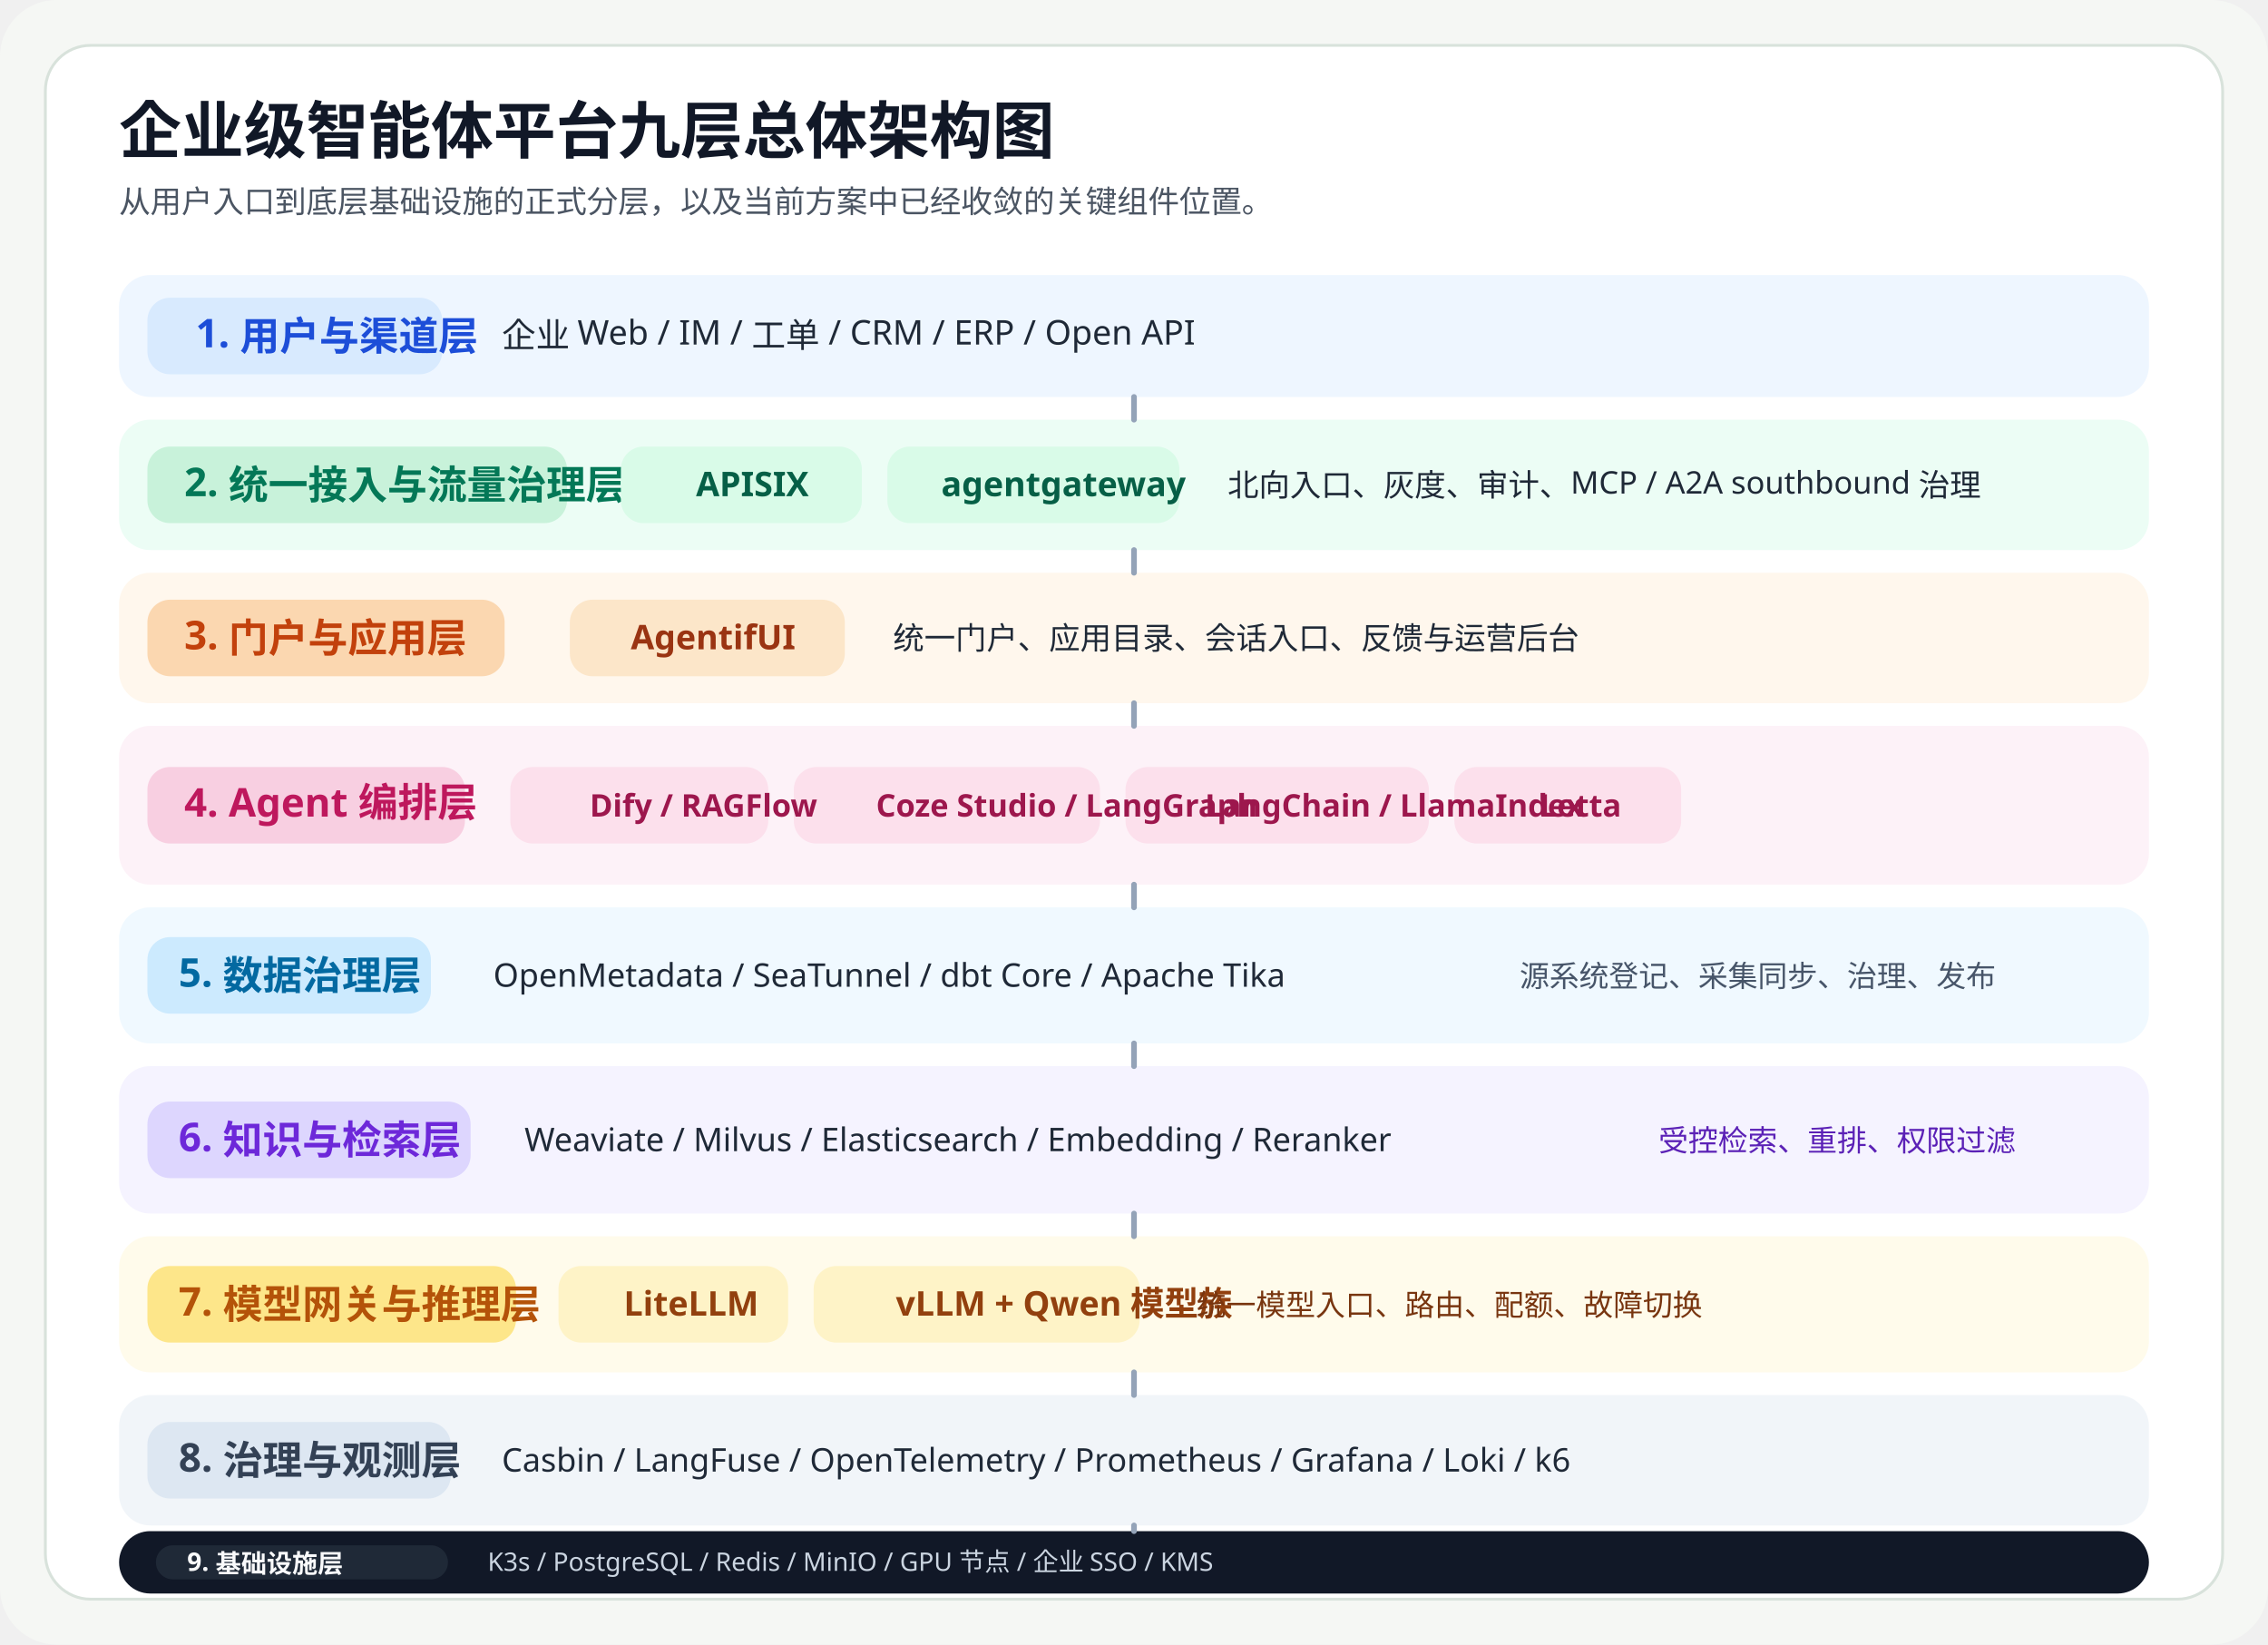
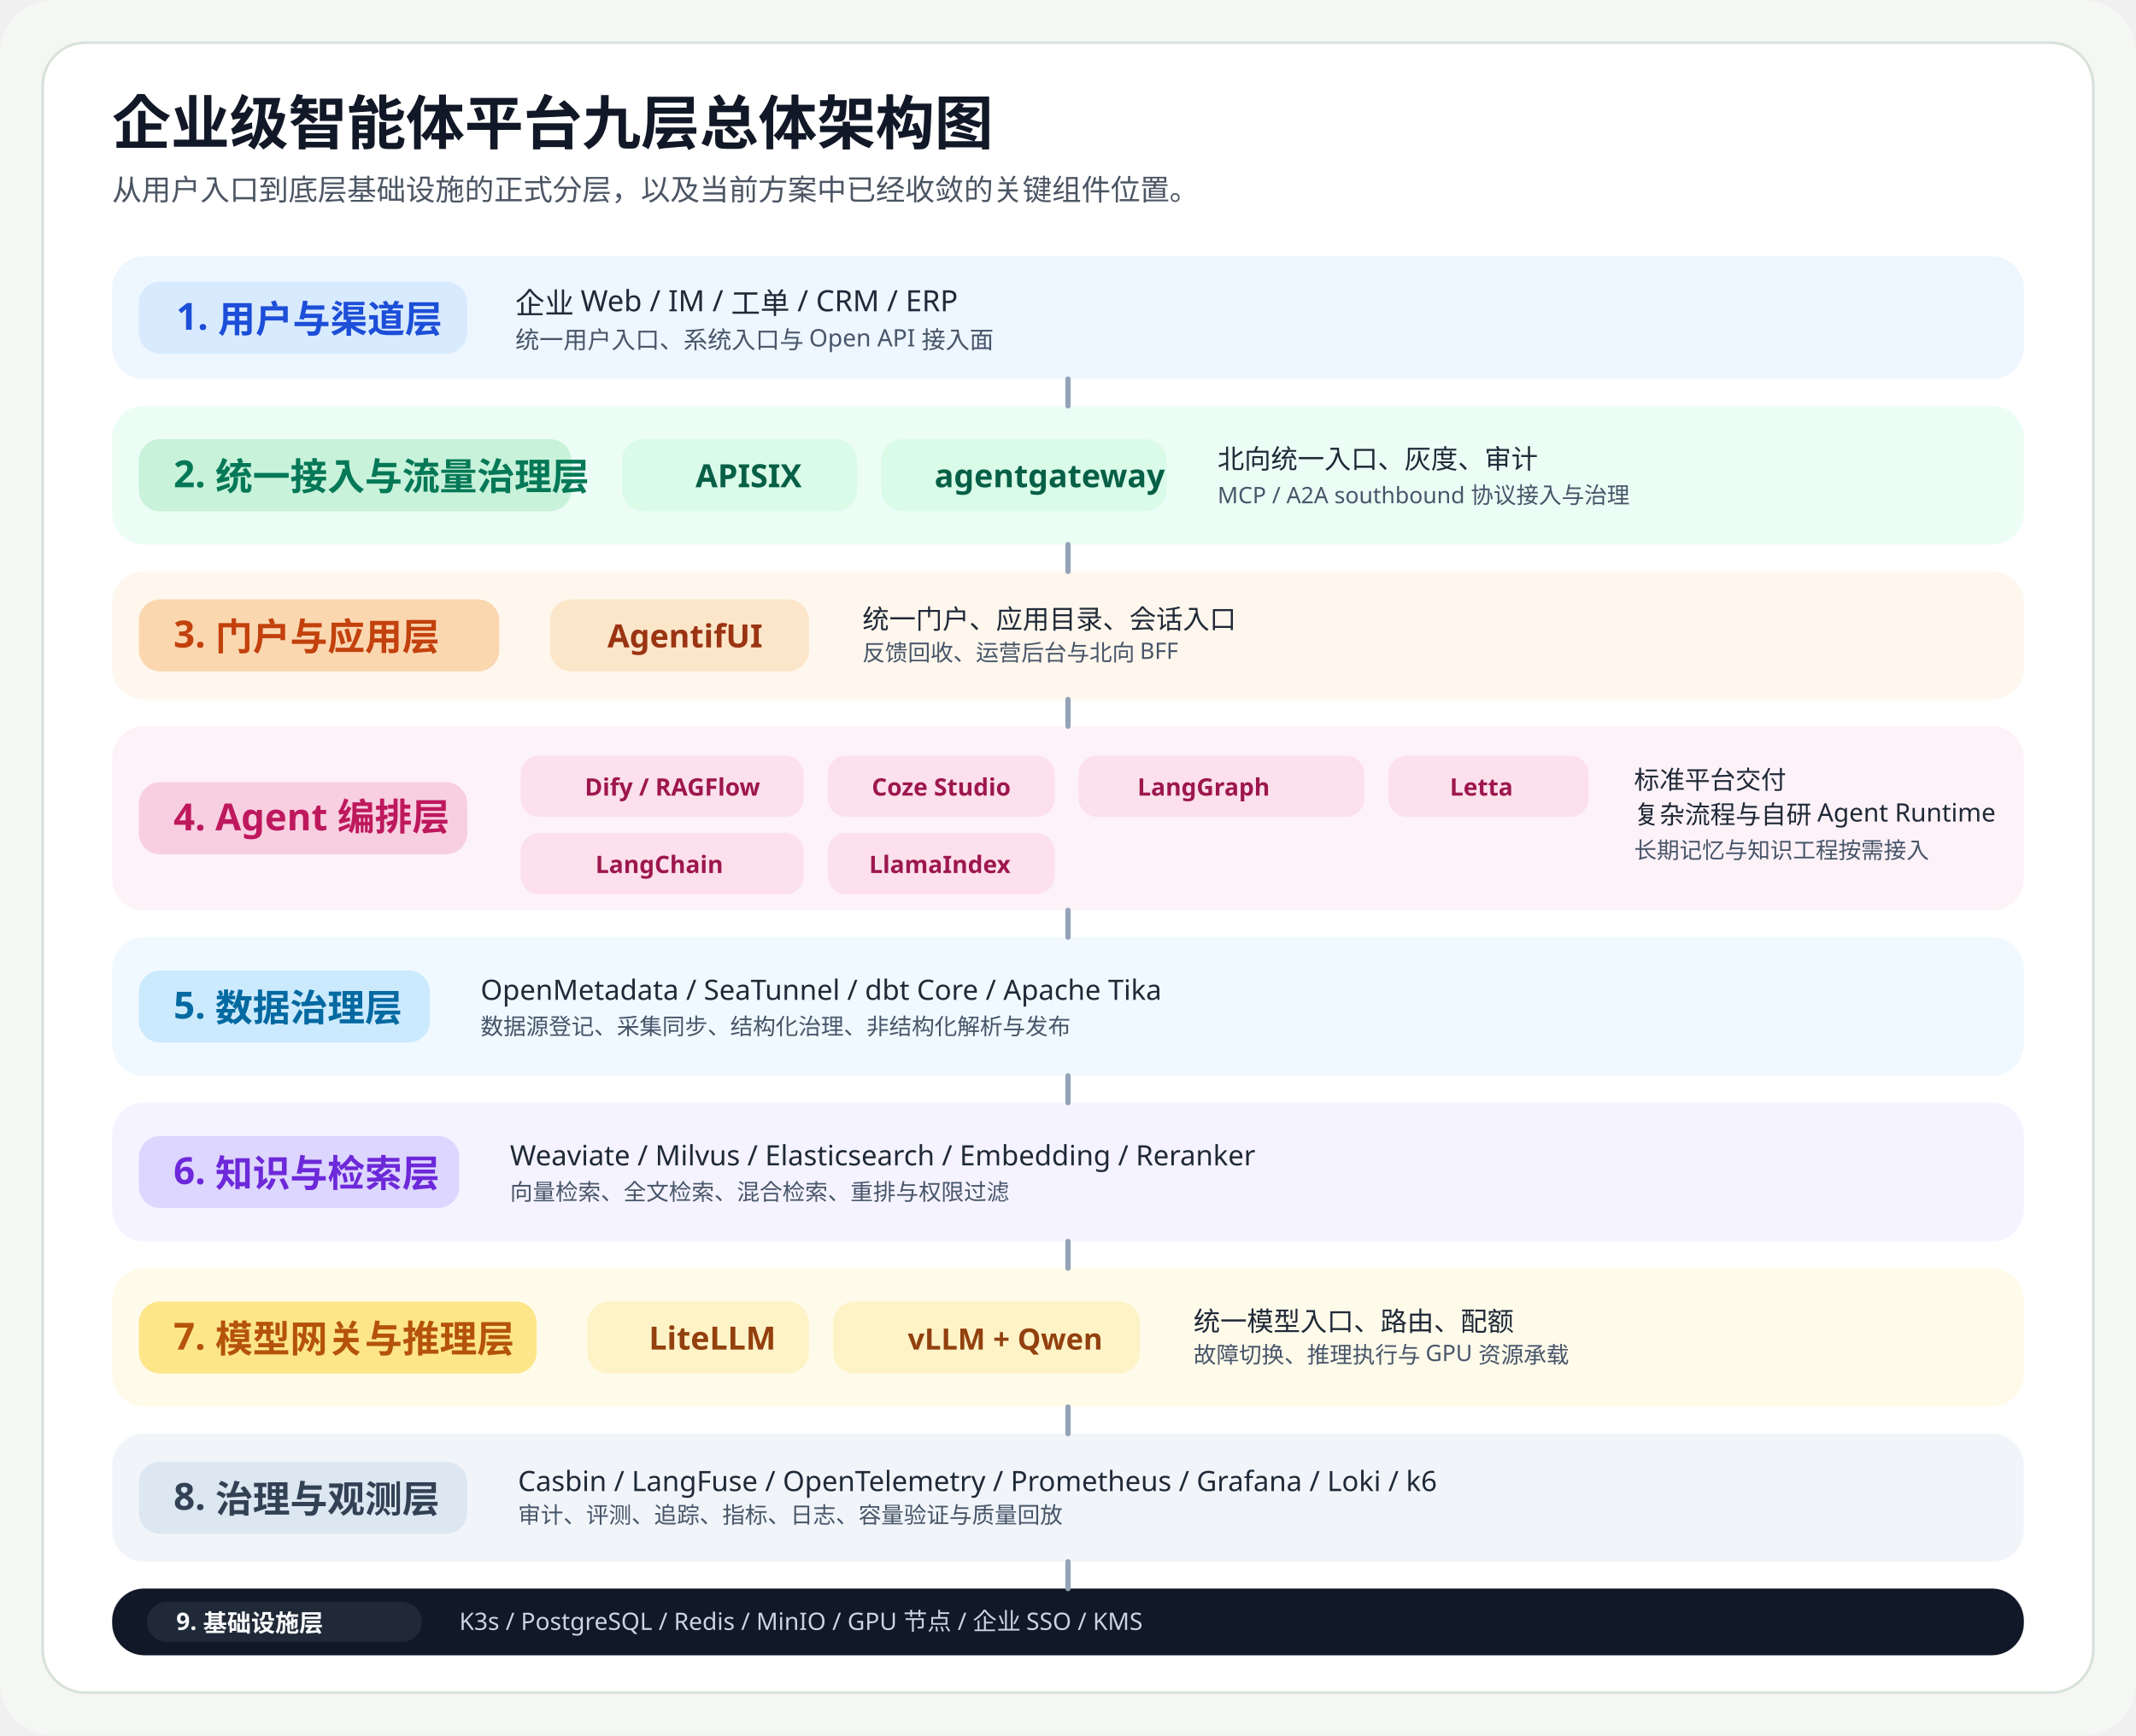
- <svg xmlns="http://www.w3.org/2000/svg" width="1600" height="1160" viewBox="0 0 1600 1160" fill="none">
-   <rect width="1600" height="1160" rx="40" fill="#F5F7F4" />
-   <rect x="32" y="32" width="1536" height="1096" rx="32" fill="#FFFFFF" stroke="#D8E2DB" stroke-width="2" />
+ <svg xmlns="http://www.w3.org/2000/svg" width="1600" height="1300" viewBox="0 0 1600 1300" fill="none">
+   <rect width="1600" height="1300" rx="40" fill="#F5F7F4" />
+   <rect x="32" y="32" width="1536" height="1236" rx="32" fill="#FFFFFF" stroke="#D8E2DB" stroke-width="2" />
  <text x="84" y="108" fill="#111827" font-size="44" font-family="IBM Plex Sans, PingFang SC, Microsoft YaHei, sans-serif" font-weight="700">企业级智能体平台九层总体架构图</text>
  <text x="84" y="150" fill="#4B5563" font-size="22" font-family="IBM Plex Sans, PingFang SC, Microsoft YaHei, sans-serif">从用户入口到底层基础设施的正式分层，以及当前方案中已经收敛的关键组件位置。</text>
  <g font-family="IBM Plex Sans, PingFang SC, Microsoft YaHei, sans-serif">
-     <rect x="84" y="194" width="1432" height="86" rx="22" fill="#EEF6FF" />
-     <rect x="104" y="210" width="208" height="54" rx="16" fill="#D8EAFE" />
-     <text x="138" y="245" fill="#1D4ED8" font-size="28" font-weight="700">1. 用户与渠道层</text>
-     <text x="354" y="245" fill="#1F2937" font-size="24">企业 Web / IM / 工单 / CRM / ERP / Open API</text>
-     <rect x="84" y="296" width="1432" height="92" rx="22" fill="#ECFDF5" />
-     <rect x="104" y="315" width="296" height="54" rx="16" fill="#C8F2DA" />
-     <text x="130" y="350" fill="#047857" font-size="28" font-weight="700">2. 统一接入与流量治理层</text>
-     <rect x="438" y="315" width="170" height="54" rx="16" fill="#D9FBE8" />
-     <rect x="626" y="315" width="206" height="54" rx="16" fill="#D9FBE8" />
-     <text x="491" y="350" fill="#065F46" font-size="24" font-weight="600">APISIX</text>
-     <text x="664" y="350" fill="#065F46" font-size="24" font-weight="600">agentgateway</text>
-     <text x="866" y="350" fill="#1F2937" font-size="22">北向入口、灰度、审计、MCP / A2A southbound 治理</text>
-     <rect x="84" y="404" width="1432" height="92" rx="22" fill="#FFF7ED" />
-     <rect x="104" y="423" width="252" height="54" rx="16" fill="#FBD7B0" />
-     <text x="130" y="458" fill="#C2410C" font-size="28" font-weight="700">3. 门户与应用层</text>
-     <rect x="402" y="423" width="194" height="54" rx="16" fill="#FCE6C9" />
-     <text x="445" y="458" fill="#9A3412" font-size="24" font-weight="600">AgentifUI</text>
-     <text x="630" y="458" fill="#1F2937" font-size="22">统一门户、应用目录、会话入口、反馈与运营后台</text>
-     <rect x="84" y="512" width="1432" height="112" rx="22" fill="#FDF2F8" />
-     <rect x="104" y="541" width="224" height="54" rx="16" fill="#F8CFE1" />
-     <text x="130" y="576" fill="#BE185D" font-size="28" font-weight="700">4. Agent 编排层</text>
-     <rect x="360" y="541" width="182" height="54" rx="16" fill="#FCE0EC" />
-     <rect x="560" y="541" width="216" height="54" rx="16" fill="#FCE0EC" />
-     <rect x="794" y="541" width="214" height="54" rx="16" fill="#FCE0EC" />
-     <rect x="1026" y="541" width="160" height="54" rx="16" fill="#FCE0EC" />
-     <text x="416" y="576" fill="#9D174D" font-size="22" font-weight="600">Dify / RAGFlow</text>
-     <text x="618" y="576" fill="#9D174D" font-size="22" font-weight="600">Coze Studio / LangGraph</text>
-     <text x="850" y="576" fill="#9D174D" font-size="22" font-weight="600">LangChain / LlamaIndex</text>
-     <text x="1086" y="576" fill="#9D174D" font-size="22" font-weight="600">Letta</text>
-     <rect x="84" y="640" width="1432" height="96" rx="22" fill="#F0F9FF" />
-     <rect x="104" y="661" width="200" height="54" rx="16" fill="#CCEAFE" />
-     <text x="126" y="696" fill="#0369A1" font-size="28" font-weight="700">5. 数据治理层</text>
-     <text x="348" y="696" fill="#1F2937" font-size="23">OpenMetadata / SeaTunnel / dbt Core / Apache Tika</text>
-     <text x="1072" y="696" fill="#475569" font-size="21">源系统登记、采集同步、治理、发布</text>
-     <rect x="84" y="752" width="1432" height="104" rx="22" fill="#F5F3FF" />
-     <rect x="104" y="777" width="228" height="54" rx="16" fill="#DDD6FE" />
-     <text x="126" y="812" fill="#6D28D9" font-size="28" font-weight="700">6. 知识与检索层</text>
-     <text x="370" y="812" fill="#1F2937" font-size="23">Weaviate / Milvus / Elasticsearch / Embedding / Reranker</text>
-     <text x="1170" y="812" fill="#5B21B6" font-size="21">受控检索、重排、权限过滤</text>
-     <rect x="84" y="872" width="1432" height="96" rx="22" fill="#FFFBEB" />
-     <rect x="104" y="893" width="260" height="54" rx="16" fill="#FDE68A" />
-     <text x="126" y="928" fill="#B45309" font-size="28" font-weight="700">7. 模型网关与推理层</text>
-     <rect x="394" y="893" width="162" height="54" rx="16" fill="#FEF3C7" />
-     <rect x="574" y="893" width="230" height="54" rx="16" fill="#FEF3C7" />
-     <text x="440" y="928" fill="#92400E" font-size="24" font-weight="600">LiteLLM</text>
-     <text x="632" y="928" fill="#92400E" font-size="24" font-weight="600">vLLM + Qwen 模型族</text>
-     <text x="844" y="928" fill="#78350F" font-size="21">统一模型入口、路由、配额、故障切换</text>
-     <rect x="84" y="984" width="1432" height="92" rx="22" fill="#F1F5F9" />
-     <rect x="104" y="1003" width="214" height="54" rx="16" fill="#DDE7F2" />
-     <text x="126" y="1038" fill="#334155" font-size="28" font-weight="700">8. 治理与观测层</text>
-     <text x="354" y="1038" fill="#1F2937" font-size="23">Casbin / LangFuse / OpenTelemetry / Prometheus / Grafana / Loki / k6</text>
-     <rect x="84" y="1092" width="1432" height="0" rx="0" fill="none" />
+     <rect x="84" y="192" width="1432" height="92" rx="24" fill="#EEF6FF" />
+     <rect x="104" y="211" width="246" height="54" rx="16" fill="#D8EAFE" />
+     <text x="132" y="247" fill="#1D4ED8" font-size="28" font-weight="700">1. 用户与渠道层</text>
+     <text x="386" y="235" fill="#1F2937" font-size="22">企业 Web / IM / 工单 / CRM / ERP</text>
+     <text x="386" y="261" fill="#475569" font-size="18">统一用户入口、系统入口与 Open API 接入面</text>
+     <rect x="84" y="304" width="1432" height="104" rx="24" fill="#ECFDF5" />
+     <rect x="104" y="329" width="324" height="54" rx="16" fill="#C8F2DA" />
+     <text x="130" y="365" fill="#047857" font-size="28" font-weight="700">2. 统一接入与流量治理层</text>
+     <rect x="466" y="329" width="176" height="54" rx="16" fill="#D9FBE8" />
+     <rect x="660" y="329" width="214" height="54" rx="16" fill="#D9FBE8" />
+     <text x="521" y="365" fill="#065F46" font-size="24" font-weight="600">APISIX</text>
+     <text x="700" y="365" fill="#065F46" font-size="24" font-weight="600">agentgateway</text>
+     <text x="912" y="351" fill="#1F2937" font-size="20">北向统一入口、灰度、审计</text>
+     <text x="912" y="377" fill="#475569" font-size="17">MCP / A2A southbound 协议接入与治理</text>
+     <rect x="84" y="428" width="1432" height="96" rx="24" fill="#FFF7ED" />
+     <rect x="104" y="449" width="270" height="54" rx="16" fill="#FBD7B0" />
+     <text x="130" y="485" fill="#C2410C" font-size="28" font-weight="700">3. 门户与应用层</text>
+     <rect x="412" y="449" width="194" height="54" rx="16" fill="#FCE6C9" />
+     <text x="455" y="485" fill="#9A3412" font-size="24" font-weight="600">AgentifUI</text>
+     <text x="646" y="471" fill="#1F2937" font-size="20">统一门户、应用目录、会话入口</text>
+     <text x="646" y="495" fill="#475569" font-size="17">反馈回收、运营后台与北向 BFF</text>
+     <rect x="84" y="544" width="1432" height="138" rx="24" fill="#FDF2F8" />
+     <rect x="104" y="586" width="246" height="54" rx="16" fill="#F8CFE1" />
+     <text x="130" y="622" fill="#BE185D" font-size="28" font-weight="700">4. Agent 编排层</text>
+     <rect x="390" y="566" width="212" height="46" rx="14" fill="#FCE0EC" />
+     <rect x="620" y="566" width="170" height="46" rx="14" fill="#FCE0EC" />
+     <rect x="808" y="566" width="214" height="46" rx="14" fill="#FCE0EC" />
+     <rect x="1040" y="566" width="150" height="46" rx="14" fill="#FCE0EC" />
+     <rect x="390" y="624" width="212" height="46" rx="14" fill="#FCE0EC" />
+     <rect x="620" y="624" width="170" height="46" rx="14" fill="#FCE0EC" />
+     <text x="438" y="596" fill="#9D174D" font-size="18" font-weight="600">Dify / RAGFlow</text>
+     <text x="653" y="596" fill="#9D174D" font-size="18" font-weight="600">Coze Studio</text>
+     <text x="852" y="596" fill="#9D174D" font-size="18" font-weight="600">LangGraph</text>
+     <text x="1086" y="596" fill="#9D174D" font-size="18" font-weight="600">Letta</text>
+     <text x="446" y="654" fill="#9D174D" font-size="18" font-weight="600">LangChain</text>
+     <text x="651" y="654" fill="#9D174D" font-size="18" font-weight="600">LlamaIndex</text>
+     <text x="1224" y="591" fill="#1F2937" font-size="19">标准平台交付</text>
+     <text x="1224" y="617" fill="#1F2937" font-size="19">复杂流程与自研 Agent Runtime</text>
+     <text x="1224" y="643" fill="#475569" font-size="17">长期记忆与知识工程按需接入</text>
+     <rect x="84" y="702" width="1432" height="104" rx="24" fill="#F0F9FF" />
+     <rect x="104" y="727" width="218" height="54" rx="16" fill="#CCEAFE" />
+     <text x="130" y="763" fill="#0369A1" font-size="28" font-weight="700">5. 数据治理层</text>
+     <text x="360" y="749" fill="#1F2937" font-size="21">OpenMetadata / SeaTunnel / dbt Core / Apache Tika</text>
+     <text x="360" y="775" fill="#475569" font-size="17">数据源登记、采集同步、结构化治理、非结构化解析与发布</text>
+     <rect x="84" y="826" width="1432" height="104" rx="24" fill="#F5F3FF" />
+     <rect x="104" y="851" width="240" height="54" rx="16" fill="#DDD6FE" />
+     <text x="130" y="887" fill="#6D28D9" font-size="28" font-weight="700">6. 知识与检索层</text>
+     <text x="382" y="873" fill="#1F2937" font-size="21">Weaviate / Milvus / Elasticsearch / Embedding / Reranker</text>
+     <text x="382" y="899" fill="#475569" font-size="17">向量检索、全文检索、混合检索、重排与权限过滤</text>
+     <rect x="84" y="950" width="1432" height="104" rx="24" fill="#FFFBEB" />
+     <rect x="104" y="975" width="298" height="54" rx="16" fill="#FDE68A" />
+     <text x="130" y="1011" fill="#B45309" font-size="28" font-weight="700">7. 模型网关与推理层</text>
+     <rect x="440" y="975" width="166" height="54" rx="16" fill="#FEF3C7" />
+     <rect x="624" y="975" width="230" height="54" rx="16" fill="#FEF3C7" />
+     <text x="486" y="1011" fill="#92400E" font-size="24" font-weight="600">LiteLLM</text>
+     <text x="680" y="1011" fill="#92400E" font-size="22" font-weight="600">vLLM + Qwen</text>
+     <text x="894" y="997" fill="#1F2937" font-size="20">统一模型入口、路由、配额</text>
+     <text x="894" y="1021" fill="#475569" font-size="17">故障切换、推理执行与 GPU 资源承载</text>
+     <rect x="84" y="1074" width="1432" height="96" rx="24" fill="#F1F5F9" />
+     <rect x="104" y="1095" width="246" height="54" rx="16" fill="#DDE7F2" />
+     <text x="130" y="1131" fill="#334155" font-size="28" font-weight="700">8. 治理与观测层</text>
+     <text x="388" y="1117" fill="#1F2937" font-size="21">Casbin / LangFuse / OpenTelemetry / Prometheus / Grafana / Loki / k6</text>
+     <text x="388" y="1141" fill="#475569" font-size="17">审计、评测、追踪、指标、日志、容量验证与质量回放</text>
+     <rect x="84" y="1190" width="1432" height="50" rx="24" fill="#111827" />
+     <rect x="110" y="1200" width="206" height="30" rx="15" fill="#1F2937" />
+     <text x="132" y="1221" fill="#F9FAFB" font-size="18" font-weight="600">9. 基础设施层</text>
+     <text x="344" y="1221" fill="#CBD5E1" font-size="18">K3s / PostgreSQL / Redis / MinIO / GPU 节点 / 企业 SSO / KMS</text>
  </g>
-   <rect x="84" y="1094" width="1432" height="0" fill="none" />
-   <g font-family="IBM Plex Sans, PingFang SC, Microsoft YaHei, sans-serif">
-     <rect x="84" y="1094" width="1432" height="0" fill="none" />
-     <rect x="84" y="1094" width="1432" height="0" fill="none" />
-   </g>
-   <g font-family="IBM Plex Sans, PingFang SC, Microsoft YaHei, sans-serif">
-     <rect x="84" y="1088" width="1432" height="0" fill="none" />
-   </g>
-   <g font-family="IBM Plex Sans, PingFang SC, Microsoft YaHei, sans-serif">
-     <rect x="84" y="1080" width="1432" height="0" fill="none" />
-   </g>
-   <g font-family="IBM Plex Sans, PingFang SC, Microsoft YaHei, sans-serif">
-     <rect x="84" y="1084" width="1432" height="0" fill="none" />
-   </g>
-   <g font-family="IBM Plex Sans, PingFang SC, Microsoft YaHei, sans-serif">
-     <rect x="84" y="1086" width="1432" height="0" fill="none" />
-   </g>
-   <g font-family="IBM Plex Sans, PingFang SC, Microsoft YaHei, sans-serif">
-     <rect x="84" y="1086" width="1432" height="0" fill="none" />
-   </g>
-   <g font-family="IBM Plex Sans, PingFang SC, Microsoft YaHei, sans-serif">
-     <rect x="84" y="1088" width="1432" height="0" fill="none" />
-   </g>
-   <g font-family="IBM Plex Sans, PingFang SC, Microsoft YaHei, sans-serif">
-     <rect x="84" y="1088" width="1432" height="0" fill="none" />
-   </g>
-   <g font-family="IBM Plex Sans, PingFang SC, Microsoft YaHei, sans-serif">
-     <rect x="84" y="1088" width="1432" height="0" fill="none" />
-     <rect x="84" y="1080" width="1432" height="44" rx="22" fill="#111827" />
-     <rect x="110" y="1090" width="206" height="24" rx="12" fill="#1F2937" />
-     <text x="132" y="1108" fill="#F9FAFB" font-size="18" font-weight="600">9. 基础设施层</text>
-     <text x="344" y="1108" fill="#CBD5E1" font-size="18">K3s / PostgreSQL / Redis / MinIO / GPU 节点 / 企业 SSO / KMS</text>
-   </g>
-   <path d="M800 280V296" stroke="#94A3B8" stroke-width="4" stroke-linecap="round" />
-   <path d="M800 388V404" stroke="#94A3B8" stroke-width="4" stroke-linecap="round" />
-   <path d="M800 496V512" stroke="#94A3B8" stroke-width="4" stroke-linecap="round" />
-   <path d="M800 624V640" stroke="#94A3B8" stroke-width="4" stroke-linecap="round" />
-   <path d="M800 736V752" stroke="#94A3B8" stroke-width="4" stroke-linecap="round" />
-   <path d="M800 856V872" stroke="#94A3B8" stroke-width="4" stroke-linecap="round" />
-   <path d="M800 968V984" stroke="#94A3B8" stroke-width="4" stroke-linecap="round" />
-   <path d="M800 1076V1080" stroke="#94A3B8" stroke-width="4" stroke-linecap="round" />
+   <path d="M800 284V304" stroke="#94A3B8" stroke-width="4" stroke-linecap="round" />
+   <path d="M800 408V428" stroke="#94A3B8" stroke-width="4" stroke-linecap="round" />
+   <path d="M800 524V544" stroke="#94A3B8" stroke-width="4" stroke-linecap="round" />
+   <path d="M800 682V702" stroke="#94A3B8" stroke-width="4" stroke-linecap="round" />
+   <path d="M800 806V826" stroke="#94A3B8" stroke-width="4" stroke-linecap="round" />
+   <path d="M800 930V950" stroke="#94A3B8" stroke-width="4" stroke-linecap="round" />
+   <path d="M800 1054V1074" stroke="#94A3B8" stroke-width="4" stroke-linecap="round" />
+   <path d="M800 1170V1190" stroke="#94A3B8" stroke-width="4" stroke-linecap="round" />
</svg>
